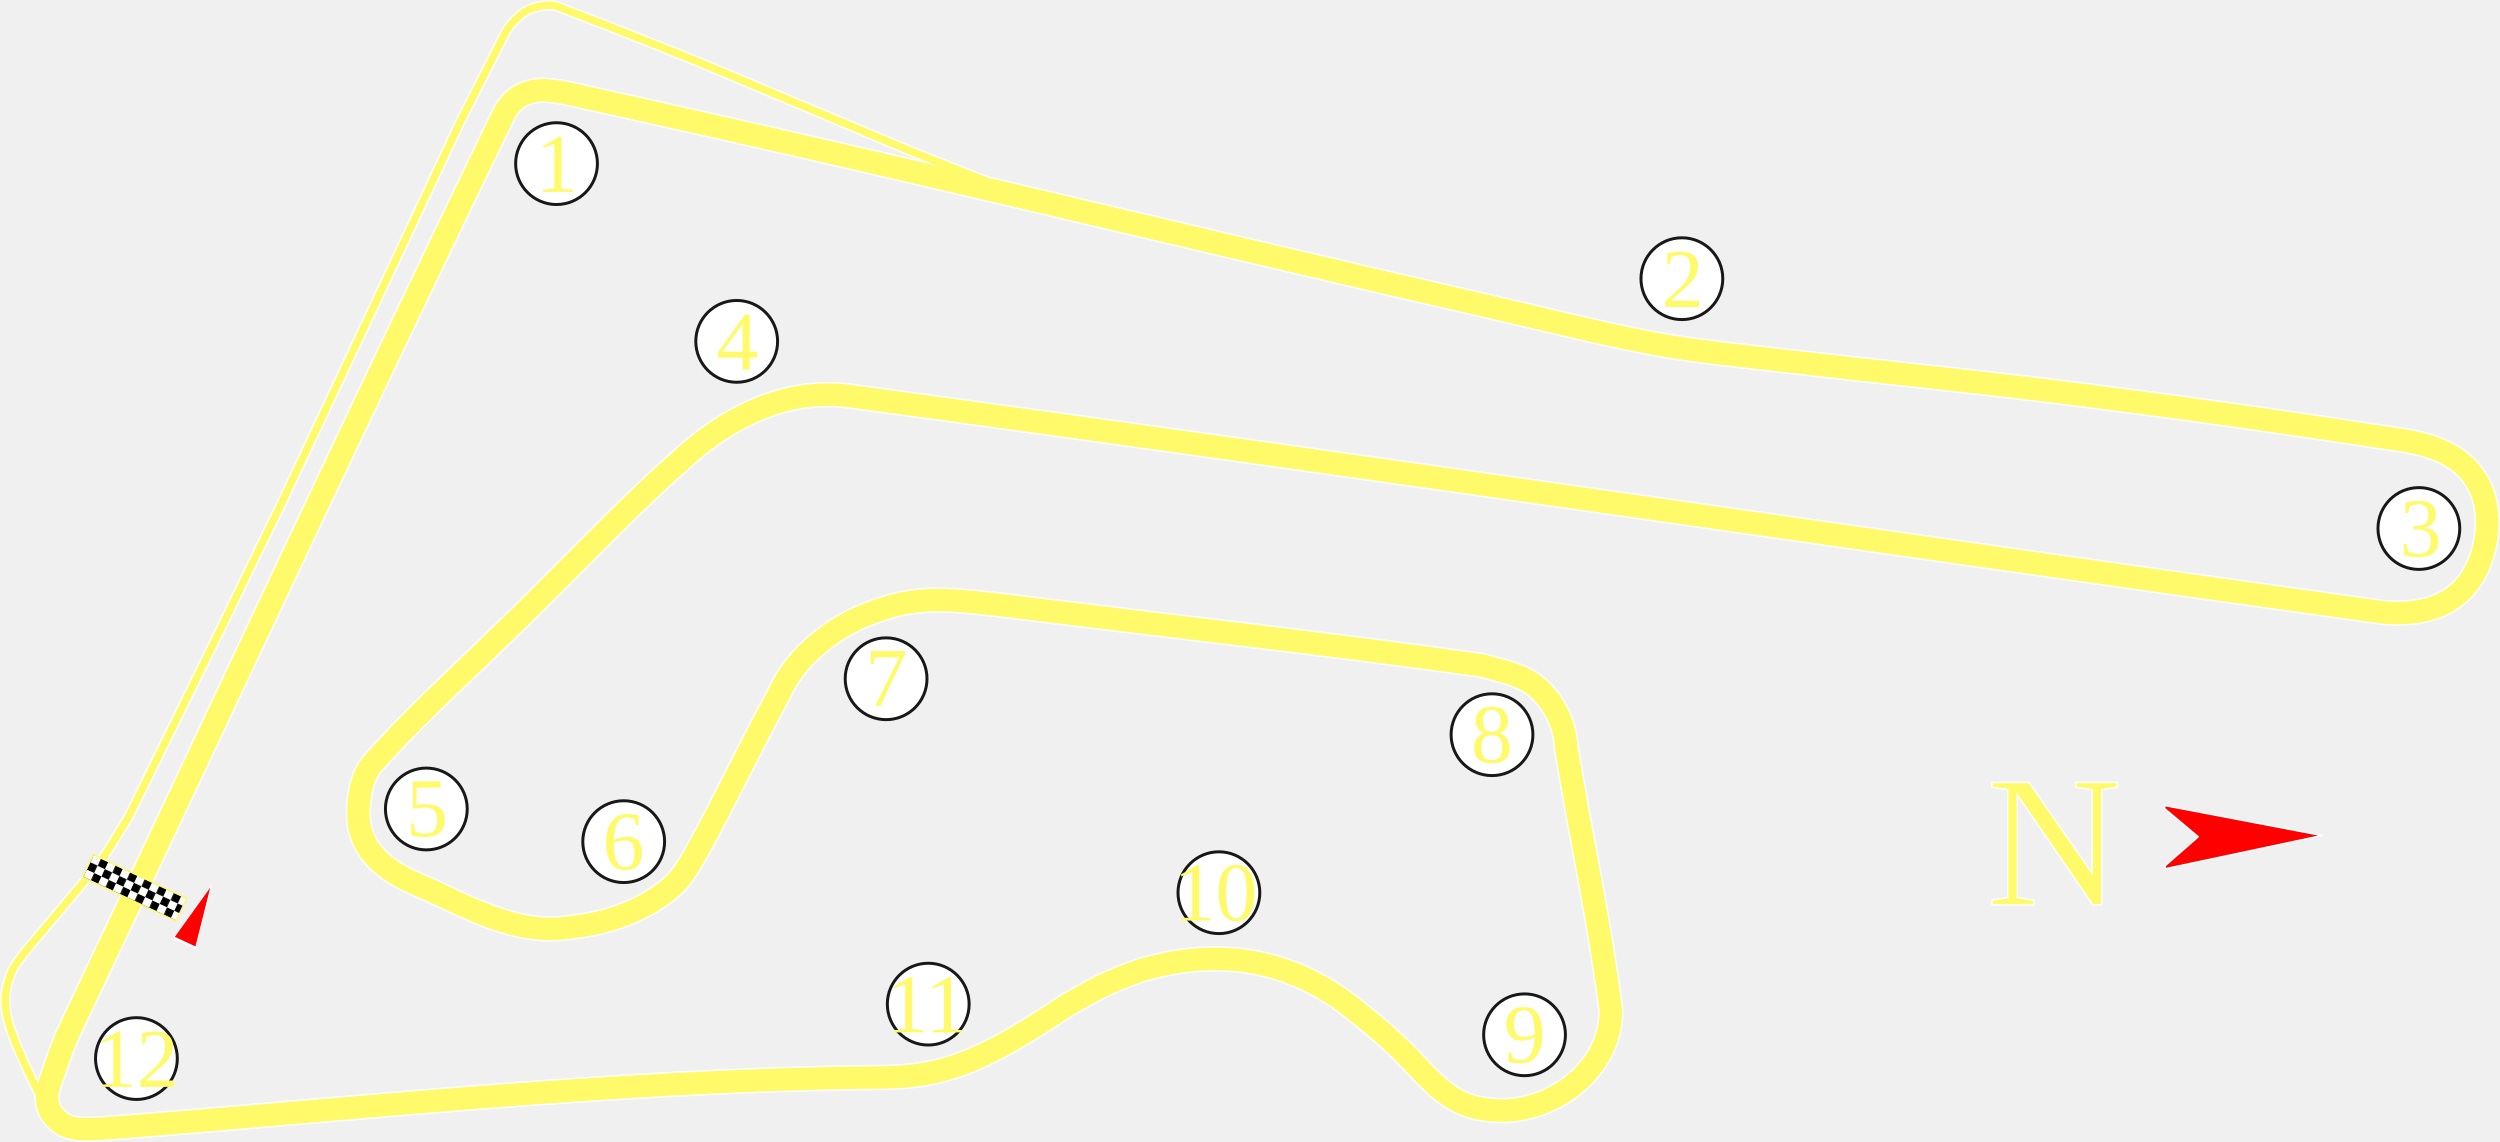
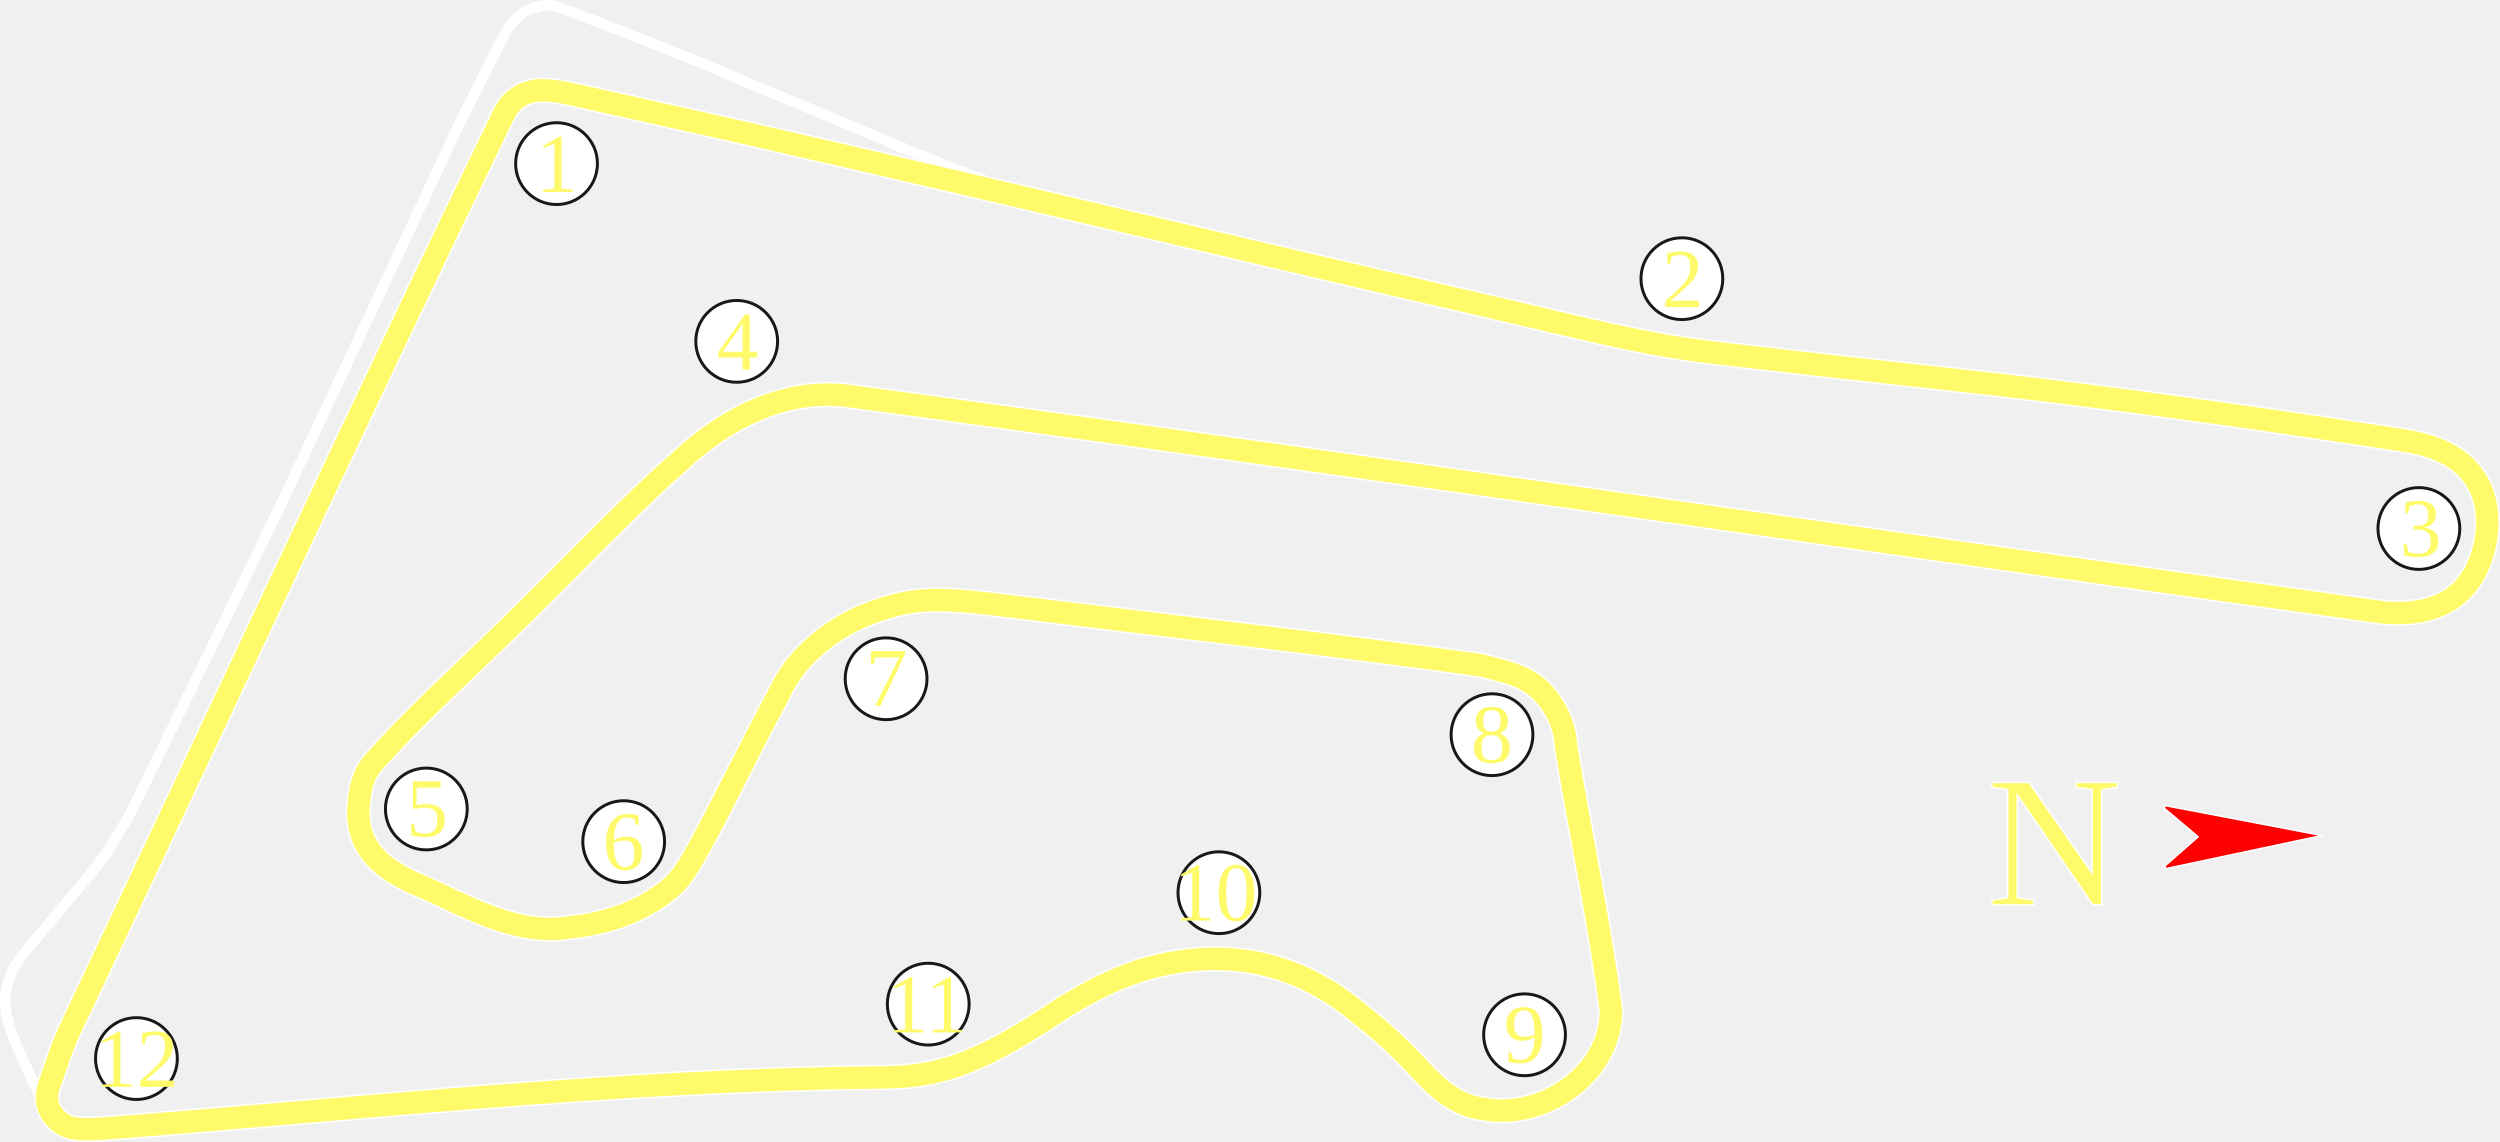
<svg xmlns="http://www.w3.org/2000/svg" xmlns:xlink="http://www.w3.org/1999/xlink" width="1672.315" height="763.873" id="svg2383" version="1.0">
  <defs id="defs2385">
    <clipPath clipPathUnits="userSpaceOnUse" id="clipPath3490">
      <rect style="fill:#006a00;fill-opacity:1;fill-rule:nonzero;stroke:none" id="rect3492" width="1511.787" height="1003.748" x="683.14" y="104.104" transform="matrix(-0.7183395,0.6956928,-0.6956928,-0.7183395,0,0)" />
    </clipPath>
    <pattern patternUnits="userSpaceOnUse" width="10.794" height="10.774" patternTransform="matrix(-0.5630234,-0.534067,0.534067,-0.5630234,1593.725,910.5704)" id="pattern4256">
      <g id="g4248" transform="matrix(0.5878912,6.0987118e-3,-6.0987118e-3,0.5878912,-595.3809,-720.7077)">
        <rect style="opacity:1;fill:black;fill-opacity:1;stroke:none;stroke-width:0.5;stroke-linecap:round;stroke-linejoin:round;stroke-miterlimit:4;stroke-dasharray:none;stroke-dashoffset:0;stroke-opacity:1" id="rect4250" width="18.173" height="18.096" x="1025.535" y="1215.281" />
        <rect style="opacity:1;fill:white;fill-opacity:1;stroke:none;stroke-width:0.5;stroke-linecap:round;stroke-linejoin:round;stroke-miterlimit:4;stroke-dasharray:none;stroke-dashoffset:0;stroke-opacity:1" id="rect4252" width="9.075" height="9.075" x="1025.535" y="1215.281" />
        <rect style="opacity:1;fill:white;fill-opacity:1;stroke:none;stroke-width:0.5;stroke-linecap:round;stroke-linejoin:round;stroke-miterlimit:4;stroke-dasharray:none;stroke-dashoffset:0;stroke-opacity:1" id="rect4254" width="9.075" height="9.075" x="1034.641" y="1224.344" />
      </g>
    </pattern>
    <pattern xlink:href="#pattern4256" id="pattern4264" patternTransform="matrix(-0.7760302,9.7935943e-4,-9.7935943e-4,-0.7760302,-1599.831,380.49)" />
    <clipPath clipPathUnits="userSpaceOnUse" id="clipPath3494">
      <rect style="fill:#006a00;fill-opacity:1;fill-rule:nonzero;stroke:none" id="rect3496" width="2168.193" height="1468.418" x="-4232.846" y="-2372.13" transform="matrix(-0.9472965,-0.3203582,0.9519016,-0.3064038,0,0)" />
    </clipPath>
    <clipPath clipPathUnits="userSpaceOnUse" id="clipPath9716">
      <path id="path9718" d="M 871.135,932.363 C 1314.876,1345.252 1758.616,1758.14 2202.356,2171.029 2375.779,1984.647 2549.202,1798.266 2722.625,1611.884 2278.885,1198.996 1835.145,786.108 1391.405,373.219 1217.982,559.601 1044.559,745.982 871.135,932.363 z" style="fill:#6a6a6a;fill-opacity:1;fill-rule:nonzero;stroke:#010101;stroke-width:0.943;stroke-linecap:round;stroke-linejoin:round;stroke-miterlimit:4;stroke-opacity:1;stroke-dasharray:none;stroke-dashoffset:0" />
    </clipPath>
    <clipPath clipPathUnits="userSpaceOnUse" id="clipPath3213">
      <rect y="475.715" x="1064.764" height="448.636" width="413.942" id="rect3215" style="fill:#ffffff;fill-opacity:1;fill-rule:nonzero;stroke:#fffa69;stroke-width:1;stroke-linecap:butt;stroke-linejoin:round;stroke-miterlimit:4;stroke-opacity:1;stroke-dasharray:none;stroke-dashoffset:0;marker:none;visibility:visible;display:inline;overflow:visible;enable-background:accumulate" />
    </clipPath>
    <clipPath clipPathUnits="userSpaceOnUse" id="clipPath9716-1">
      <path id="path9718-6" d="M 871.135,932.363 C 1314.876,1345.252 1758.616,1758.14 2202.356,2171.029 2375.779,1984.647 2549.202,1798.266 2722.625,1611.884 2278.885,1198.996 1835.145,786.108 1391.405,373.219 1217.982,559.601 1044.559,745.982 871.135,932.363 z" style="fill:#6a6a6a;fill-opacity:1;fill-rule:nonzero;stroke:#010101;stroke-width:0.943;stroke-linecap:round;stroke-linejoin:round;stroke-miterlimit:4;stroke-opacity:1;stroke-dasharray:none;stroke-dashoffset:0" />
    </clipPath>
    <clipPath clipPathUnits="userSpaceOnUse" id="clipPath3494-8">
      <rect style="fill:#006a00;fill-opacity:1;fill-rule:nonzero;stroke:none" id="rect3496-5" width="2168.193" height="1468.418" x="-4232.846" y="-2372.13" transform="matrix(-0.9472965,-0.3203582,0.9519016,-0.3064038,0,0)" />
    </clipPath>
    <pattern xlink:href="#pattern4256-6" id="pattern4264-7" patternTransform="matrix(-0.7760302,9.7935943e-4,-9.7935943e-4,-0.7760302,-1599.831,380.49)" />
    <pattern patternUnits="userSpaceOnUse" width="10.794" height="10.774" patternTransform="matrix(-0.5630234,-0.534067,0.534067,-0.5630234,1593.725,910.5704)" id="pattern4256-6">
      <g id="g4248-1" transform="matrix(0.5878912,6.0987118e-3,-6.0987118e-3,0.5878912,-595.3809,-720.7077)">
        <rect style="opacity:1;fill:black;fill-opacity:1;stroke:none;stroke-width:0.5;stroke-linecap:round;stroke-linejoin:round;stroke-miterlimit:4;stroke-dasharray:none;stroke-dashoffset:0;stroke-opacity:1" id="rect4250-8" width="18.173" height="18.096" x="1025.535" y="1215.281" />
        <rect style="opacity:1;fill:white;fill-opacity:1;stroke:none;stroke-width:0.5;stroke-linecap:round;stroke-linejoin:round;stroke-miterlimit:4;stroke-dasharray:none;stroke-dashoffset:0;stroke-opacity:1" id="rect4252-9" width="9.075" height="9.075" x="1025.535" y="1215.281" />
        <rect style="opacity:1;fill:white;fill-opacity:1;stroke:none;stroke-width:0.5;stroke-linecap:round;stroke-linejoin:round;stroke-miterlimit:4;stroke-dasharray:none;stroke-dashoffset:0;stroke-opacity:1" id="rect4254-2" width="9.075" height="9.075" x="1034.641" y="1224.344" />
      </g>
    </pattern>
    <clipPath clipPathUnits="userSpaceOnUse" id="clipPath3490-7">
      <rect style="fill:#006a00;fill-opacity:1;fill-rule:nonzero;stroke:none" id="rect3492-9" width="1511.787" height="1003.748" x="683.14" y="104.104" transform="matrix(-0.7183395,0.6956928,-0.6956928,-0.7183395,0,0)" />
    </clipPath>
    <pattern patternUnits="userSpaceOnUse" width="10.794" height="10.774" patternTransform="matrix(-0.5630234,-0.534067,0.534067,-0.5630234,1593.725,910.5704)" id="pattern4688">
      <g id="g4690" transform="matrix(0.5878912,6.0987118e-3,-6.0987118e-3,0.5878912,-595.3809,-720.7077)">
        <rect style="opacity:1;fill:black;fill-opacity:1;stroke:none;stroke-width:0.5;stroke-linecap:round;stroke-linejoin:round;stroke-miterlimit:4;stroke-dasharray:none;stroke-dashoffset:0;stroke-opacity:1" id="rect4692" width="18.173" height="18.096" x="1025.535" y="1215.281" />
        <rect style="opacity:1;fill:white;fill-opacity:1;stroke:none;stroke-width:0.5;stroke-linecap:round;stroke-linejoin:round;stroke-miterlimit:4;stroke-dasharray:none;stroke-dashoffset:0;stroke-opacity:1" id="rect4694" width="9.075" height="9.075" x="1025.535" y="1215.281" />
        <rect style="opacity:1;fill:white;fill-opacity:1;stroke:none;stroke-width:0.5;stroke-linecap:round;stroke-linejoin:round;stroke-miterlimit:4;stroke-dasharray:none;stroke-dashoffset:0;stroke-opacity:1" id="rect4696" width="9.075" height="9.075" x="1034.641" y="1224.344" />
      </g>
    </pattern>
    <clipPath clipPathUnits="userSpaceOnUse" id="clipPath9716-8">
      <path id="path9718-2" d="M 871.135,932.363 C 1314.876,1345.252 1758.616,1758.14 2202.356,2171.029 2375.779,1984.647 2549.202,1798.266 2722.625,1611.884 2278.885,1198.996 1835.145,786.108 1391.405,373.219 1217.982,559.601 1044.559,745.982 871.135,932.363 z" style="fill:#6a6a6a;fill-opacity:1;fill-rule:nonzero;stroke:#010101;stroke-width:0.943;stroke-linecap:round;stroke-linejoin:round;stroke-miterlimit:4;stroke-opacity:1;stroke-dasharray:none;stroke-dashoffset:0" />
    </clipPath>
    <clipPath clipPathUnits="userSpaceOnUse" id="clipPath3494-4">
      <rect style="fill:#006a00;fill-opacity:1;fill-rule:nonzero;stroke:none" id="rect3496-55" width="2168.193" height="1468.418" x="-4232.846" y="-2372.13" transform="matrix(-0.9472965,-0.3203582,0.9519016,-0.3064038,0,0)" />
    </clipPath>
    <pattern xlink:href="#pattern4256-7" id="pattern4264-1" patternTransform="matrix(-0.7760302,9.7935943e-4,-9.7935943e-4,-0.7760302,-1599.831,380.49)" />
    <pattern patternUnits="userSpaceOnUse" width="10.794" height="10.774" patternTransform="matrix(-0.5630234,-0.534067,0.534067,-0.5630234,1593.725,910.5704)" id="pattern4256-7">
      <g id="g4248-11" transform="matrix(0.5878912,6.0987118e-3,-6.0987118e-3,0.5878912,-595.3809,-720.7077)">
        <rect style="opacity:1;fill:black;fill-opacity:1;stroke:none;stroke-width:0.5;stroke-linecap:round;stroke-linejoin:round;stroke-miterlimit:4;stroke-dasharray:none;stroke-dashoffset:0;stroke-opacity:1" id="rect4250-5" width="18.173" height="18.096" x="1025.535" y="1215.281" />
        <rect style="opacity:1;fill:white;fill-opacity:1;stroke:none;stroke-width:0.5;stroke-linecap:round;stroke-linejoin:round;stroke-miterlimit:4;stroke-dasharray:none;stroke-dashoffset:0;stroke-opacity:1" id="rect4252-2" width="9.075" height="9.075" x="1025.535" y="1215.281" />
        <rect style="opacity:1;fill:white;fill-opacity:1;stroke:none;stroke-width:0.5;stroke-linecap:round;stroke-linejoin:round;stroke-miterlimit:4;stroke-dasharray:none;stroke-dashoffset:0;stroke-opacity:1" id="rect4254-7" width="9.075" height="9.075" x="1034.641" y="1224.344" />
      </g>
    </pattern>
    <clipPath clipPathUnits="userSpaceOnUse" id="clipPath3490-6">
      <rect style="fill:#006a00;fill-opacity:1;fill-rule:nonzero;stroke:none" id="rect3492-1" width="1511.787" height="1003.748" x="683.14" y="104.104" transform="matrix(-0.7183395,0.6956928,-0.6956928,-0.7183395,0,0)" />
    </clipPath>
    <pattern patternUnits="userSpaceOnUse" width="10.794" height="10.774" patternTransform="matrix(-0.5630234,-0.534067,0.534067,-0.5630234,1593.725,910.5704)" id="pattern3751">
      <g id="g3753" transform="matrix(0.5878912,6.0987118e-3,-6.0987118e-3,0.5878912,-595.3809,-720.7077)">
        <rect style="opacity:1;fill:black;fill-opacity:1;stroke:none;stroke-width:0.5;stroke-linecap:round;stroke-linejoin:round;stroke-miterlimit:4;stroke-dasharray:none;stroke-dashoffset:0;stroke-opacity:1" id="rect3755" width="18.173" height="18.096" x="1025.535" y="1215.281" />
        <rect style="opacity:1;fill:white;fill-opacity:1;stroke:none;stroke-width:0.5;stroke-linecap:round;stroke-linejoin:round;stroke-miterlimit:4;stroke-dasharray:none;stroke-dashoffset:0;stroke-opacity:1" id="rect3757" width="9.075" height="9.075" x="1025.535" y="1215.281" />
        <rect style="opacity:1;fill:white;fill-opacity:1;stroke:none;stroke-width:0.5;stroke-linecap:round;stroke-linejoin:round;stroke-miterlimit:4;stroke-dasharray:none;stroke-dashoffset:0;stroke-opacity:1" id="rect3759" width="9.075" height="9.075" x="1034.641" y="1224.344" />
      </g>
    </pattern>
  </defs>
  <g id="layer1" transform="translate(-1076.382,-655.6329)" style="display:inline">
    <path id="path4041" d="m 1104.693,1391.44 c 0,0 -17.781,-33.938 -22.767,-52.279 -1.436,-5.282 -2.319,-10.84 -1.968,-16.302 0.391,-6.077 2.024,-12.142 4.497,-17.707 3.165,-7.122 16.304,-21.832 21.309,-27.806 l 33.219,-39.651 c 9.078,-10.836 15.732,-23.494 23.329,-35.415 l 67.738,-138.287 c 10.996,-23.353 33.728,-69.706 33.728,-69.706 l 61.836,-131.822 59.306,-126.763 28.95,-57.057 c 2.856,-5.628 7.331,-10.531 12.367,-14.335 2.308,-1.743 5.088,-2.864 7.87,-3.654 3.812,-1.082 7.864,-1.823 11.805,-1.405 3.742,0.396 7.149,2.357 10.681,3.654 29.576,10.864 87.975,34.572 87.975,34.572 l 142.503,59.868 60.992,24.172" style="fill:none;stroke:#ffffff;stroke-width:7;stroke-linecap:butt;stroke-linejoin:miter;stroke-miterlimit:4;stroke-opacity:1;stroke-dasharray:none" />
    <path id="path4039" d="m 1123.533,1343.708 c 96.459,-203.603 191.179,-408.04 289.376,-610.811 4.69,-9.685 11.186,-14.311 19.574,-16.179 10.031,-2.234 24.02,1.434 35.886,4.093 14.066,3.152 26.062,5.797 37.847,8.411 188.711,41.86 376.505,88.006 564.912,131.167 36.887,8.45 73.574,17.875 110.744,24.953 28.515,5.43 58.713,8.171 89.143,11.758 57.635,6.794 116.771,12.695 171.356,19.394 83.23,10.215 156.065,20.682 238.953,33.284 20.797,3.162 42.839,9.471 53.555,30.869 8.983,17.939 5.781,42.293 -3.6,59 -12.219,21.762 -34.713,27.698 -59.997,25.754 -341.774,-47.54 -684.737,-98.576 -1026.647,-144.81 -43.099,-5.883 -83.859,15.209 -114.779,44.706 -27.736,23.972 -65.949,64.009 -103.264,100.735 -35.432,34.873 -70.165,66.483 -90.283,88.673 -6.186,6.823 -12.098,12.301 -14.824,17.819 -3.877,7.848 -4.752,15.907 -5.261,23.02 -1.62,22.641 10,39.718 40.847,52.401 29.86,12.823 64.315,34.264 101.276,27.928 21.16,-2.286 40.322,-8.261 57.589,-19.587 5.158,-3.383 10.185,-7.226 14.408,-12.189 4.465,-5.248 8.441,-12.089 12.756,-19.806 16.087,-28.766 35.419,-69.713 54.048,-103.797 7.683,-17.216 19.779,-29.938 34.209,-40.295 10.628,-7.564 20.018,-11.939 31.926,-16.113 27.687,-9.704 45.904,-8.282 92.783,-2.425 105.471,13.178 206.511,24.404 311.6,39.057 13.673,3.984 26.101,5.734 36.776,14.619 10.134,8.435 18.855,23.688 19.47,39.172 9.585,59.12 22.612,118.249 30.078,177.364 -0.126,42.708 -45.637,72.978 -85.617,65.568 -21.429,-2.946 -33.847,-17.731 -48.528,-33.229 -10.853,-11.457 -24.385,-22.942 -36.221,-32.193 -36.922,-30.416 -84.755,-44.867 -143.573,-27.507 -23.156,7.831 -34.151,14.527 -50.578,23.903 -14.264,9.641 -26.609,17.415 -37.695,23.664 -34.676,19.546 -57.031,24.168 -87.252,24.305 -175.097,1.492 -365.061,22.523 -519.976,34.274 -14.683,0.614 -23.76,1.527 -32.207,-8.309 -4.804,-5.681 -5.773,-13.242 -2.903,-21.352 4.457,-12.316 8.574,-25.988 14.093,-37.291 z" style="fill:none;stroke:#ffffff;stroke-width:17;stroke-linecap:butt;stroke-linejoin:miter;stroke-miterlimit:4;stroke-opacity:1;stroke-dasharray:none" />
    <g style="display:inline" id="g3804" transform="matrix(1.955528,0,0,1.955528,-1667.464,-626.0866)" clip-path="none">
      <text id="text3180" y="964.988" x="2082.67" style="font-size:64px;font-style:normal;font-weight:normal;fill:#fffa69;fill-opacity:1;stroke:#ffffff;stroke-width:0.511px;stroke-linecap:butt;stroke-linejoin:miter;stroke-opacity:1;font-family:Times New Roman" xml:space="preserve">
        <tspan y="964.988" x="2082.67" id="tspan3182" style="stroke-width:0.511">N</tspan>
      </text>
    </g>
    <path style="fill:none;stroke:#fffa69;stroke-width:15;stroke-linecap:butt;stroke-linejoin:miter;stroke-miterlimit:4;stroke-opacity:1;stroke-dasharray:none" d="m 1123.533,1343.708 c 96.459,-203.603 191.179,-408.04 289.376,-610.811 4.69,-9.685 11.186,-14.311 19.574,-16.179 10.031,-2.234 24.02,1.434 35.886,4.093 14.066,3.152 26.062,5.797 37.847,8.411 188.711,41.86 376.505,88.006 564.912,131.167 36.887,8.45 73.574,17.875 110.744,24.953 28.515,5.43 58.713,8.171 89.143,11.758 57.635,6.794 116.771,12.695 171.356,19.394 83.23,10.215 156.065,20.682 238.953,33.284 20.797,3.162 42.839,9.471 53.555,30.869 8.983,17.939 5.781,42.293 -3.6,59 -12.219,21.762 -34.713,27.698 -59.997,25.754 -341.774,-47.54 -684.737,-98.576 -1026.647,-144.81 -43.099,-5.883 -83.859,15.209 -114.779,44.706 -27.736,23.972 -65.949,64.009 -103.264,100.735 -35.432,34.873 -70.165,66.483 -90.283,88.673 -6.186,6.823 -12.098,12.301 -14.824,17.819 -3.877,7.848 -4.752,15.907 -5.261,23.02 -1.62,22.641 10,39.718 40.847,52.401 29.86,12.823 64.315,34.264 101.276,27.928 21.16,-2.286 40.322,-8.261 57.589,-19.587 5.158,-3.383 10.185,-7.226 14.408,-12.189 4.465,-5.248 8.441,-12.089 12.756,-19.806 16.087,-28.766 35.419,-69.713 54.048,-103.797 7.683,-17.216 19.779,-29.938 34.209,-40.295 10.628,-7.564 20.018,-11.939 31.926,-16.113 27.687,-9.704 45.904,-8.282 92.783,-2.425 105.471,13.178 206.511,24.404 311.6,39.057 13.673,3.984 26.101,5.734 36.776,14.619 10.134,8.435 18.855,23.688 19.47,39.172 9.585,59.12 22.612,118.249 30.078,177.364 -0.126,42.708 -45.637,72.978 -85.617,65.568 -21.429,-2.946 -33.847,-17.731 -48.528,-33.229 -10.853,-11.457 -24.385,-22.942 -36.221,-32.193 -36.922,-30.416 -84.755,-44.867 -143.573,-27.507 -23.156,7.831 -34.151,14.527 -50.578,23.903 -14.264,9.641 -26.609,17.415 -37.695,23.664 -34.676,19.546 -57.031,24.168 -87.252,24.305 -175.097,1.492 -365.061,22.523 -519.976,34.274 -14.683,0.614 -23.76,1.527 -32.207,-8.309 -4.804,-5.681 -5.773,-13.242 -2.903,-21.352 4.457,-12.316 8.574,-25.988 14.093,-37.291 z" id="path3397" />
    <g transform="translate(316.345,-493.0405)" id="g3871">
      <g transform="translate(-12.33866,17.27412)" id="g3724">
        <path style="fill:#ffffff;fill-opacity:1;fill-rule:nonzero;stroke:#181818;stroke-width:1.836;stroke-linecap:round;stroke-linejoin:round;stroke-miterlimit:4;stroke-opacity:1;stroke-dasharray:none;stroke-dashoffset:66;marker:none;visibility:visible;display:inline;overflow:visible;enable-background:accumulate" id="path3715" d="m 2428.862,1324.129 c 0,13.87 -11.244,25.114 -25.114,25.114 -13.87,0 -25.114,-11.244 -25.114,-25.114 0,-13.87 11.244,-25.114 25.114,-25.114 13.87,0 25.114,11.244 25.114,25.114 z" transform="matrix(1.089286,0,0,1.089286,-1473.717,-201.5068)" />
        <text xml:space="preserve" style="font-size:56px;font-style:normal;font-weight:normal;writing-mode:lr-tb;fill:#fffa69;fill-opacity:1;stroke:none;font-family:Times New Roman" x="1130.788" y="1259.77" id="text3415">
          <tspan id="tspan3417" x="1130.788" y="1259.77">1</tspan>
        </text>
      </g>
    </g>
    <g transform="translate(1011.594,-202.8544)" id="g3858">
      <g transform="translate(4.935464,8.637062)" id="g3719">
        <path style="fill:#ffffff;fill-opacity:1;fill-rule:nonzero;stroke:#181818;stroke-width:1.836;stroke-linecap:round;stroke-linejoin:round;stroke-miterlimit:4;stroke-opacity:1;stroke-dasharray:none;stroke-dashoffset:66;marker:none;visibility:visible;display:inline;overflow:visible;enable-background:accumulate" id="path3717" d="m 2428.862,1324.129 c 0,13.87 -11.244,25.114 -25.114,25.114 -13.87,0 -25.114,-11.244 -25.114,-25.114 0,-13.87 11.244,-25.114 25.114,-25.114 13.87,0 25.114,11.244 25.114,25.114 z" transform="matrix(1.089286,0,0,1.089286,-1433.465,-406.0851)" />
        <text xml:space="preserve" style="font-size:56px;font-style:normal;font-weight:normal;writing-mode:lr-tb;fill:#fffa69;fill-opacity:1;stroke:none;font-family:Times New Roman" x="1171.465" y="1055.192" id="text3419">
          <tspan id="tspan3421" x="1171.465" y="1055.192">2</tspan>
        </text>
      </g>
      <g transform="translate(3.701598,2.467732)" id="g3710" />
    </g>
    <g transform="translate(1350.926,141.1824)" id="g3858-1">
      <g transform="translate(4.935464,8.637062)" id="g3719-7" />
      <g transform="translate(3.701598,2.467732)" id="g3710-4">
        <path style="fill:#ffffff;fill-opacity:1;fill-rule:nonzero;stroke:#181818;stroke-width:1.836;stroke-linecap:round;stroke-linejoin:round;stroke-miterlimit:4;stroke-opacity:1;stroke-dasharray:none;stroke-dashoffset:66;marker:none;visibility:visible;display:inline;overflow:visible;enable-background:accumulate" id="path3708" d="m 2428.862,1324.129 c 0,13.87 -11.244,25.114 -25.114,25.114 -13.87,0 -25.114,-11.244 -25.114,-25.114 0,-13.87 11.244,-25.114 25.114,-25.114 13.87,0 25.114,11.244 25.114,25.114 z" transform="matrix(1.089286,0,0,1.089286,-1278.566,-576.8369)" />
        <text xml:space="preserve" style="font-size:56px;font-style:normal;font-weight:normal;writing-mode:lr-tb;fill:#fffa69;fill-opacity:1;stroke:none;font-family:Times New Roman" x="1326.992" y="884.112" id="text3423">
          <tspan id="tspan3425" x="1326.992" y="884.112">3</tspan>
        </text>
      </g>
    </g>
    <g transform="translate(36.40393,118.948)" id="g3849">
      <g transform="translate(-9.870928,11.10479)" id="g3703">
        <path style="fill:#ffffff;fill-opacity:1;fill-rule:nonzero;stroke:#181818;stroke-width:1.836;stroke-linecap:round;stroke-linejoin:round;stroke-miterlimit:4;stroke-opacity:1;stroke-dasharray:none;stroke-dashoffset:66;marker:none;visibility:visible;display:inline;overflow:visible;enable-background:accumulate" id="path3701" d="m 2428.862,1324.129 c 0,13.87 -11.244,25.114 -25.114,25.114 -13.87,0 -25.114,-11.244 -25.114,-25.114 0,-13.87 11.244,-25.114 25.114,-25.114 13.87,0 25.114,11.244 25.114,25.114 z" transform="matrix(1.089286,0,0,1.089286,-1075.725,-688.4268)" />
        <text xml:space="preserve" style="font-size:56px;font-style:normal;font-weight:normal;writing-mode:lr-tb;fill:#fffa69;fill-opacity:1;stroke:none;font-family:Times New Roman" x="1529.177" y="772.85" id="text3427">
          <tspan id="tspan3429" x="1529.177" y="772.85">4</tspan>
        </text>
      </g>
    </g>
    <g id="g3696" transform="translate(-374.9133,492.3936)">
      <path transform="matrix(1.089286,0,0,1.089286,-881.8865,-737.9632)" d="m 2428.862,1324.129 c 0,13.87 -11.244,25.114 -25.114,25.114 -13.87,0 -25.114,-11.244 -25.114,-25.114 0,-13.87 11.244,-25.114 25.114,-25.114 13.87,0 25.114,11.244 25.114,25.114 z" id="path3694" style="fill:#ffffff;fill-opacity:1;fill-rule:nonzero;stroke:#181818;stroke-width:1.836;stroke-linecap:round;stroke-linejoin:round;stroke-miterlimit:4;stroke-opacity:1;stroke-dasharray:none;stroke-dashoffset:66;marker:none;visibility:visible;display:inline;overflow:visible;enable-background:accumulate" />
      <text id="text3431" y="722.603" x="1722.988" style="font-size:56px;font-style:normal;font-weight:normal;writing-mode:lr-tb;fill:#fffa69;fill-opacity:1;stroke:none;font-family:Times New Roman" xml:space="preserve">
        <tspan y="722.603" x="1722.988" id="tspan3433">5</tspan>
      </text>
    </g>
    <g id="g3689" transform="translate(-461.2623,603.157)">
      <path transform="matrix(1.089286,0,0,1.089286,-663.5193,-826.8769)" d="m 2428.862,1324.129 c 0,13.87 -11.244,25.114 -25.114,25.114 -13.87,0 -25.114,-11.244 -25.114,-25.114 0,-13.87 11.244,-25.114 25.114,-25.114 13.87,0 25.114,11.244 25.114,25.114 z" id="path3687" style="fill:#ffffff;fill-opacity:1;fill-rule:nonzero;stroke:#181818;stroke-width:1.836;stroke-linecap:round;stroke-linejoin:round;stroke-miterlimit:4;stroke-opacity:1;stroke-dasharray:none;stroke-dashoffset:66;marker:none;visibility:visible;display:inline;overflow:visible;enable-background:accumulate" />
      <text id="text3435" y="634.072" x="1940.727" style="font-size:56px;font-style:normal;font-weight:normal;writing-mode:lr-tb;fill:#fffa69;fill-opacity:1;stroke:none;font-family:Times New Roman" xml:space="preserve">
        <tspan y="634.072" x="1940.727" id="tspan3437">6</tspan>
      </text>
    </g>
    <g transform="translate(-421.6419,565.423)" id="g3840">
      <g transform="translate(-4.935464,3.701598)" id="g3682">
        <path style="fill:#ffffff;fill-opacity:1;fill-rule:nonzero;stroke:#181818;stroke-width:1.836;stroke-linecap:round;stroke-linejoin:round;stroke-miterlimit:4;stroke-opacity:1;stroke-dasharray:none;stroke-dashoffset:66;marker:none;visibility:visible;display:inline;overflow:visible;enable-background:accumulate" id="path3680" d="m 2428.862,1324.129 c 0,13.87 -11.244,25.114 -25.114,25.114 -13.87,0 -25.114,-11.244 -25.114,-25.114 0,-13.87 11.244,-25.114 25.114,-25.114 13.87,0 25.114,11.244 25.114,25.114 z" transform="matrix(1.089286,0,0,1.089286,-522.6765,-901.8103)" />
        <text xml:space="preserve" style="font-size:56px;font-style:normal;font-weight:normal;writing-mode:lr-tb;fill:#fffa69;fill-opacity:1;stroke:none;font-family:Times New Roman" x="2081.898" y="558.701" id="text3439">
          <tspan id="tspan3441" x="2081.898" y="558.701">7</tspan>
        </text>
      </g>
    </g>
    <g transform="translate(-287.7491,475.2664)" id="g3831">
      <g transform="translate(19.74186,3.701598)" id="g3675">
        <path style="fill:#ffffff;fill-opacity:1;fill-rule:nonzero;stroke:#181818;stroke-width:1.836;stroke-linecap:round;stroke-linejoin:round;stroke-miterlimit:4;stroke-opacity:1;stroke-dasharray:none;stroke-dashoffset:66;marker:none;visibility:visible;display:inline;overflow:visible;enable-background:accumulate" id="path3673" d="m 2428.862,1324.129 c 0,13.87 -11.244,25.114 -25.114,25.114 -13.87,0 -25.114,-11.244 -25.114,-25.114 0,-13.87 11.244,-25.114 25.114,-25.114 13.87,0 25.114,11.244 25.114,25.114 z" transform="matrix(1.089286,0,0,1.089286,-275.9385,-774.2369)" />
        <text xml:space="preserve" style="font-size:56px;font-style:normal;font-weight:normal;writing-mode:lr-tb;fill:#fffa69;fill-opacity:1;stroke:none;font-family:Times New Roman" x="2328.348" y="686.712" id="text3443">
          <tspan id="tspan3445" x="2328.348" y="686.712">8</tspan>
        </text>
      </g>
    </g>
    <g id="g3821" transform="translate(229.3797,240.7111)">
      <g transform="translate(-16.04026,-43.18531)" id="g3668">
        <path style="fill:#ffffff;fill-opacity:1;fill-rule:nonzero;stroke:#181818;stroke-width:1.836;stroke-linecap:round;stroke-linejoin:round;stroke-miterlimit:4;stroke-opacity:1;stroke-dasharray:none;stroke-dashoffset:66;marker:none;visibility:visible;display:inline;overflow:visible;enable-background:accumulate" id="path3666" d="m 2428.862,1324.129 c 0,13.87 -11.244,25.114 -25.114,25.114 -13.87,0 -25.114,-11.244 -25.114,-25.114 0,-13.87 11.244,-25.114 25.114,-25.114 13.87,0 25.114,11.244 25.114,25.114 z" transform="matrix(1.089286,0,0,1.089286,-735.5199,-292.0476)" />
        <text xml:space="preserve" style="font-size:56px;font-style:normal;font-weight:normal;writing-mode:lr-tb;fill:#fffa69;fill-opacity:1;stroke:none;font-family:Times New Roman" x="1868.945" y="1168.847" id="text3447">
          <tspan id="tspan3449" x="1868.945" y="1168.847">9</tspan>
        </text>
      </g>
    </g>
    <g transform="translate(503.5799,-130.2726)" id="g3889">
      <g transform="translate(-7.403196,23.44345)" id="g3661">
        <path style="fill:#ffffff;fill-opacity:1;fill-rule:nonzero;stroke:#181818;stroke-width:1.836;stroke-linecap:round;stroke-linejoin:round;stroke-miterlimit:4;stroke-opacity:1;stroke-dasharray:none;stroke-dashoffset:66;marker:none;visibility:visible;display:inline;overflow:visible;enable-background:accumulate" id="path3659" d="m 2428.862,1324.129 c 0,13.87 -11.244,25.114 -25.114,25.114 -13.87,0 -25.114,-11.244 -25.114,-25.114 0,-13.87 11.244,-25.114 25.114,-25.114 13.87,0 25.114,11.244 25.114,25.114 z" transform="matrix(1.089286,0,0,1.089286,-1222.81,-82.73875)" />
        <text xml:space="preserve" style="font-size:56px;font-style:normal;font-weight:normal;writing-mode:lr-tb;fill:#fffa69;fill-opacity:1;stroke:none;font-family:Times New Roman" x="1365.276" y="1378.21" id="text3451">
          <tspan id="tspan3453" x="1365.276" y="1378.21">10</tspan>
        </text>
      </g>
    </g>
    <g transform="translate(-6.962873,274.6083)" id="g3880">
      <g transform="translate(-2.467732,28.37892)" id="g3654">
        <path style="fill:#ffffff;fill-opacity:1;fill-rule:nonzero;stroke:#181818;stroke-width:1.836;stroke-linecap:round;stroke-linejoin:round;stroke-miterlimit:4;stroke-opacity:1;stroke-dasharray:none;stroke-dashoffset:66;marker:none;visibility:visible;display:inline;overflow:visible;enable-background:accumulate" id="path5010" d="m 2428.862,1324.129 c 0,13.87 -11.244,25.114 -25.114,25.114 -13.87,0 -25.114,-11.244 -25.114,-25.114 0,-13.87 11.244,-25.114 25.114,-25.114 13.87,0 25.114,11.244 25.114,25.114 z" transform="matrix(1.089286,0,0,1.089286,-911.6384,-418.0144)" />
        <text xml:space="preserve" style="font-size:56px;font-style:normal;font-weight:normal;writing-mode:lr-tb;fill:#fffa69;fill-opacity:1;stroke:none;font-family:Times New Roman" x="1678.867" y="1043.263" id="text3455">
          <tspan id="tspan3457" x="1678.867" y="1043.263">11</tspan>
        </text>
      </g>
    </g>
    <g style="display:inline" transform="translate(-536.6206,311.0135)" id="g3880-1">
      <g transform="translate(-2.467732,28.37892)" id="g3654-7">
        <path style="fill:#ffffff;fill-opacity:1;fill-rule:nonzero;stroke:#181818;stroke-width:1.836;stroke-linecap:round;stroke-linejoin:round;stroke-miterlimit:4;stroke-opacity:1;stroke-dasharray:none;stroke-dashoffset:66;marker:none;visibility:visible;display:inline;overflow:visible;enable-background:accumulate" id="path5010-4" d="m 2428.862,1324.129 c 0,13.87 -11.244,25.114 -25.114,25.114 -13.87,0 -25.114,-11.244 -25.114,-25.114 0,-13.87 11.244,-25.114 25.114,-25.114 13.87,0 25.114,11.244 25.114,25.114 z" transform="matrix(1.089286,0,0,1.089286,-911.6384,-418.0144)" />
        <text xml:space="preserve" style="font-size:56px;font-style:normal;font-weight:normal;writing-mode:lr-tb;fill:#fffa69;fill-opacity:1;stroke:none;font-family:Times New Roman" x="1678.867" y="1043.263" id="text3455-0">
          <tspan id="tspan3457-9" x="1678.867" y="1043.263">12</tspan>
          <tspan x="1678.867" y="1113.263" id="tspan3706" />
        </text>
      </g>
    </g>
    <g clip-path="none" transform="matrix(-1.004565,1.677778,-1.677778,-1.004565,6318.124,-1449.808)" id="g3844" style="display:inline">
      <path style="fill:#ff0000;fill-opacity:1;fill-rule:nonzero;stroke:#ffffff;stroke-width:0.511;stroke-linecap:round;stroke-linejoin:round;stroke-miterlimit:4;stroke-opacity:1;stroke-dasharray:none;stroke-dashoffset:0" d="m 2137.922,918.432 37.271,40.126 -0.879,0.539 -14.299,-4.615 -2.38,14.836 -0.879,0.539 -18.833,-51.425 z" id="path3850" />
    </g>
-     <path style="fill:none;stroke:#fffa69;stroke-width:5;stroke-linecap:butt;stroke-linejoin:miter;stroke-miterlimit:4;stroke-opacity:1;stroke-dasharray:none" d="m 1104.693,1391.44 c 0,0 -17.781,-33.938 -22.767,-52.279 -1.436,-5.282 -2.319,-10.84 -1.968,-16.302 0.391,-6.077 2.024,-12.142 4.497,-17.707 3.165,-7.122 16.304,-21.832 21.309,-27.806 l 33.219,-39.651 c 9.078,-10.836 15.732,-23.494 23.329,-35.415 l 67.738,-138.287 c 10.996,-23.353 33.728,-69.706 33.728,-69.706 l 61.836,-131.822 59.306,-126.763 28.95,-57.057 c 2.856,-5.628 7.331,-10.531 12.367,-14.335 2.308,-1.743 5.088,-2.864 7.87,-3.654 3.812,-1.082 7.864,-1.823 11.805,-1.405 3.742,0.396 7.149,2.357 10.681,3.654 29.576,10.864 87.975,34.572 87.975,34.572 l 142.503,59.868 60.992,24.172" id="path3267" />
-     <g style="display:inline" transform="matrix(1.20487,-0.4569495,-0.4569495,-1.20487,-187.4448,2912.042)" id="g4801" clip-path="url(#clipPath9716-8)">
-       <path clip-path="url(#clipPath3494-4)" transform="matrix(-0.358939,0.3679125,-1.115112,-1.087914,3617.859,1699.899)" d="m 1695.937,1398.521 -24.481,0 12.241,-21.201 z" id="path3463" style="fill:#ff0000;fill-opacity:1;stroke:#ffffff;stroke-width:0.867;stroke-linecap:round;stroke-linejoin:miter;stroke-miterlimit:4;stroke-opacity:1;stroke-dasharray:none;stroke-dashoffset:0;display:inline" />
-       <rect clip-path="url(#clipPath3490-6)" ry="0" transform="matrix(-0.7183395,-0.6956928,0.6956928,-0.7183395,0,0)" y="376.017" x="-1620.884" height="53.589" width="13.041" id="rect3457" style="fill:url(#pattern4264-1);fill-opacity:1;stroke:#fffa69;stroke-width:0.776;stroke-linecap:round;stroke-linejoin:round;stroke-miterlimit:4;stroke-opacity:1;stroke-dasharray:none;stroke-dashoffset:0;display:inline" />
-       <rect style="fill:url(#pattern4256-7);stroke:none" width="0" height="0" x="1593.725" y="910.57" id="rect4262" />
-     </g>
  </g>
</svg>
